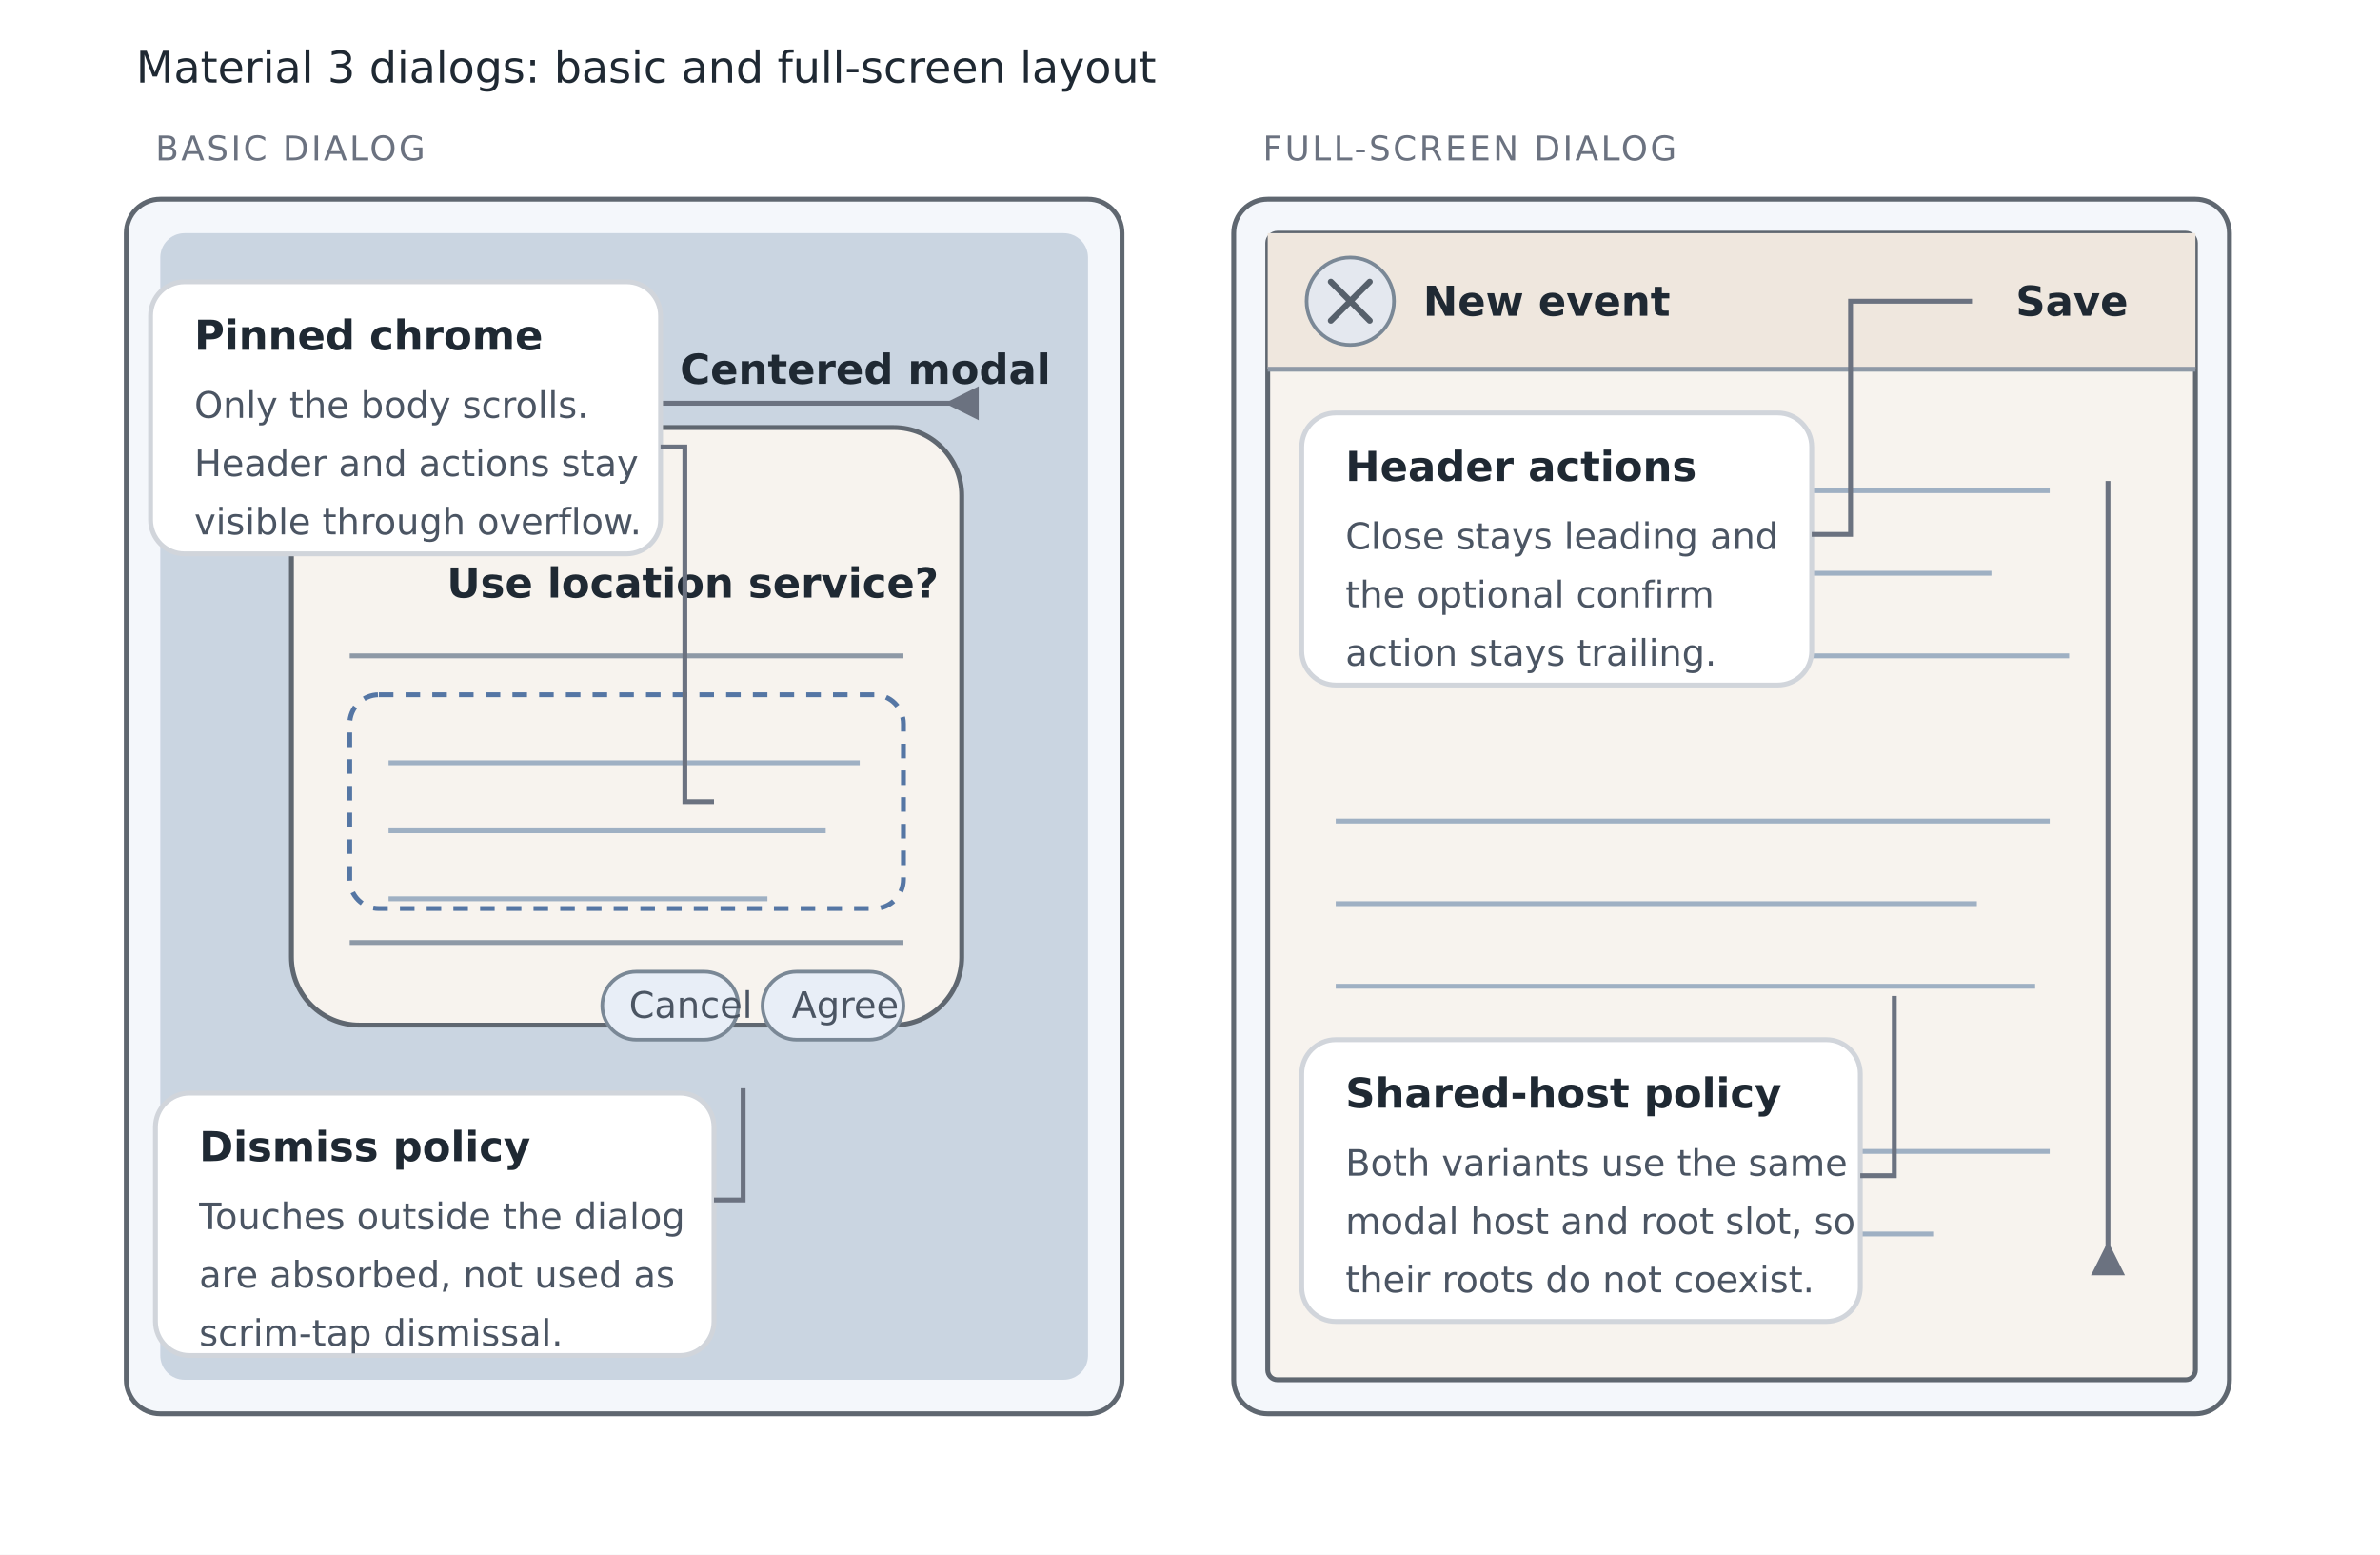
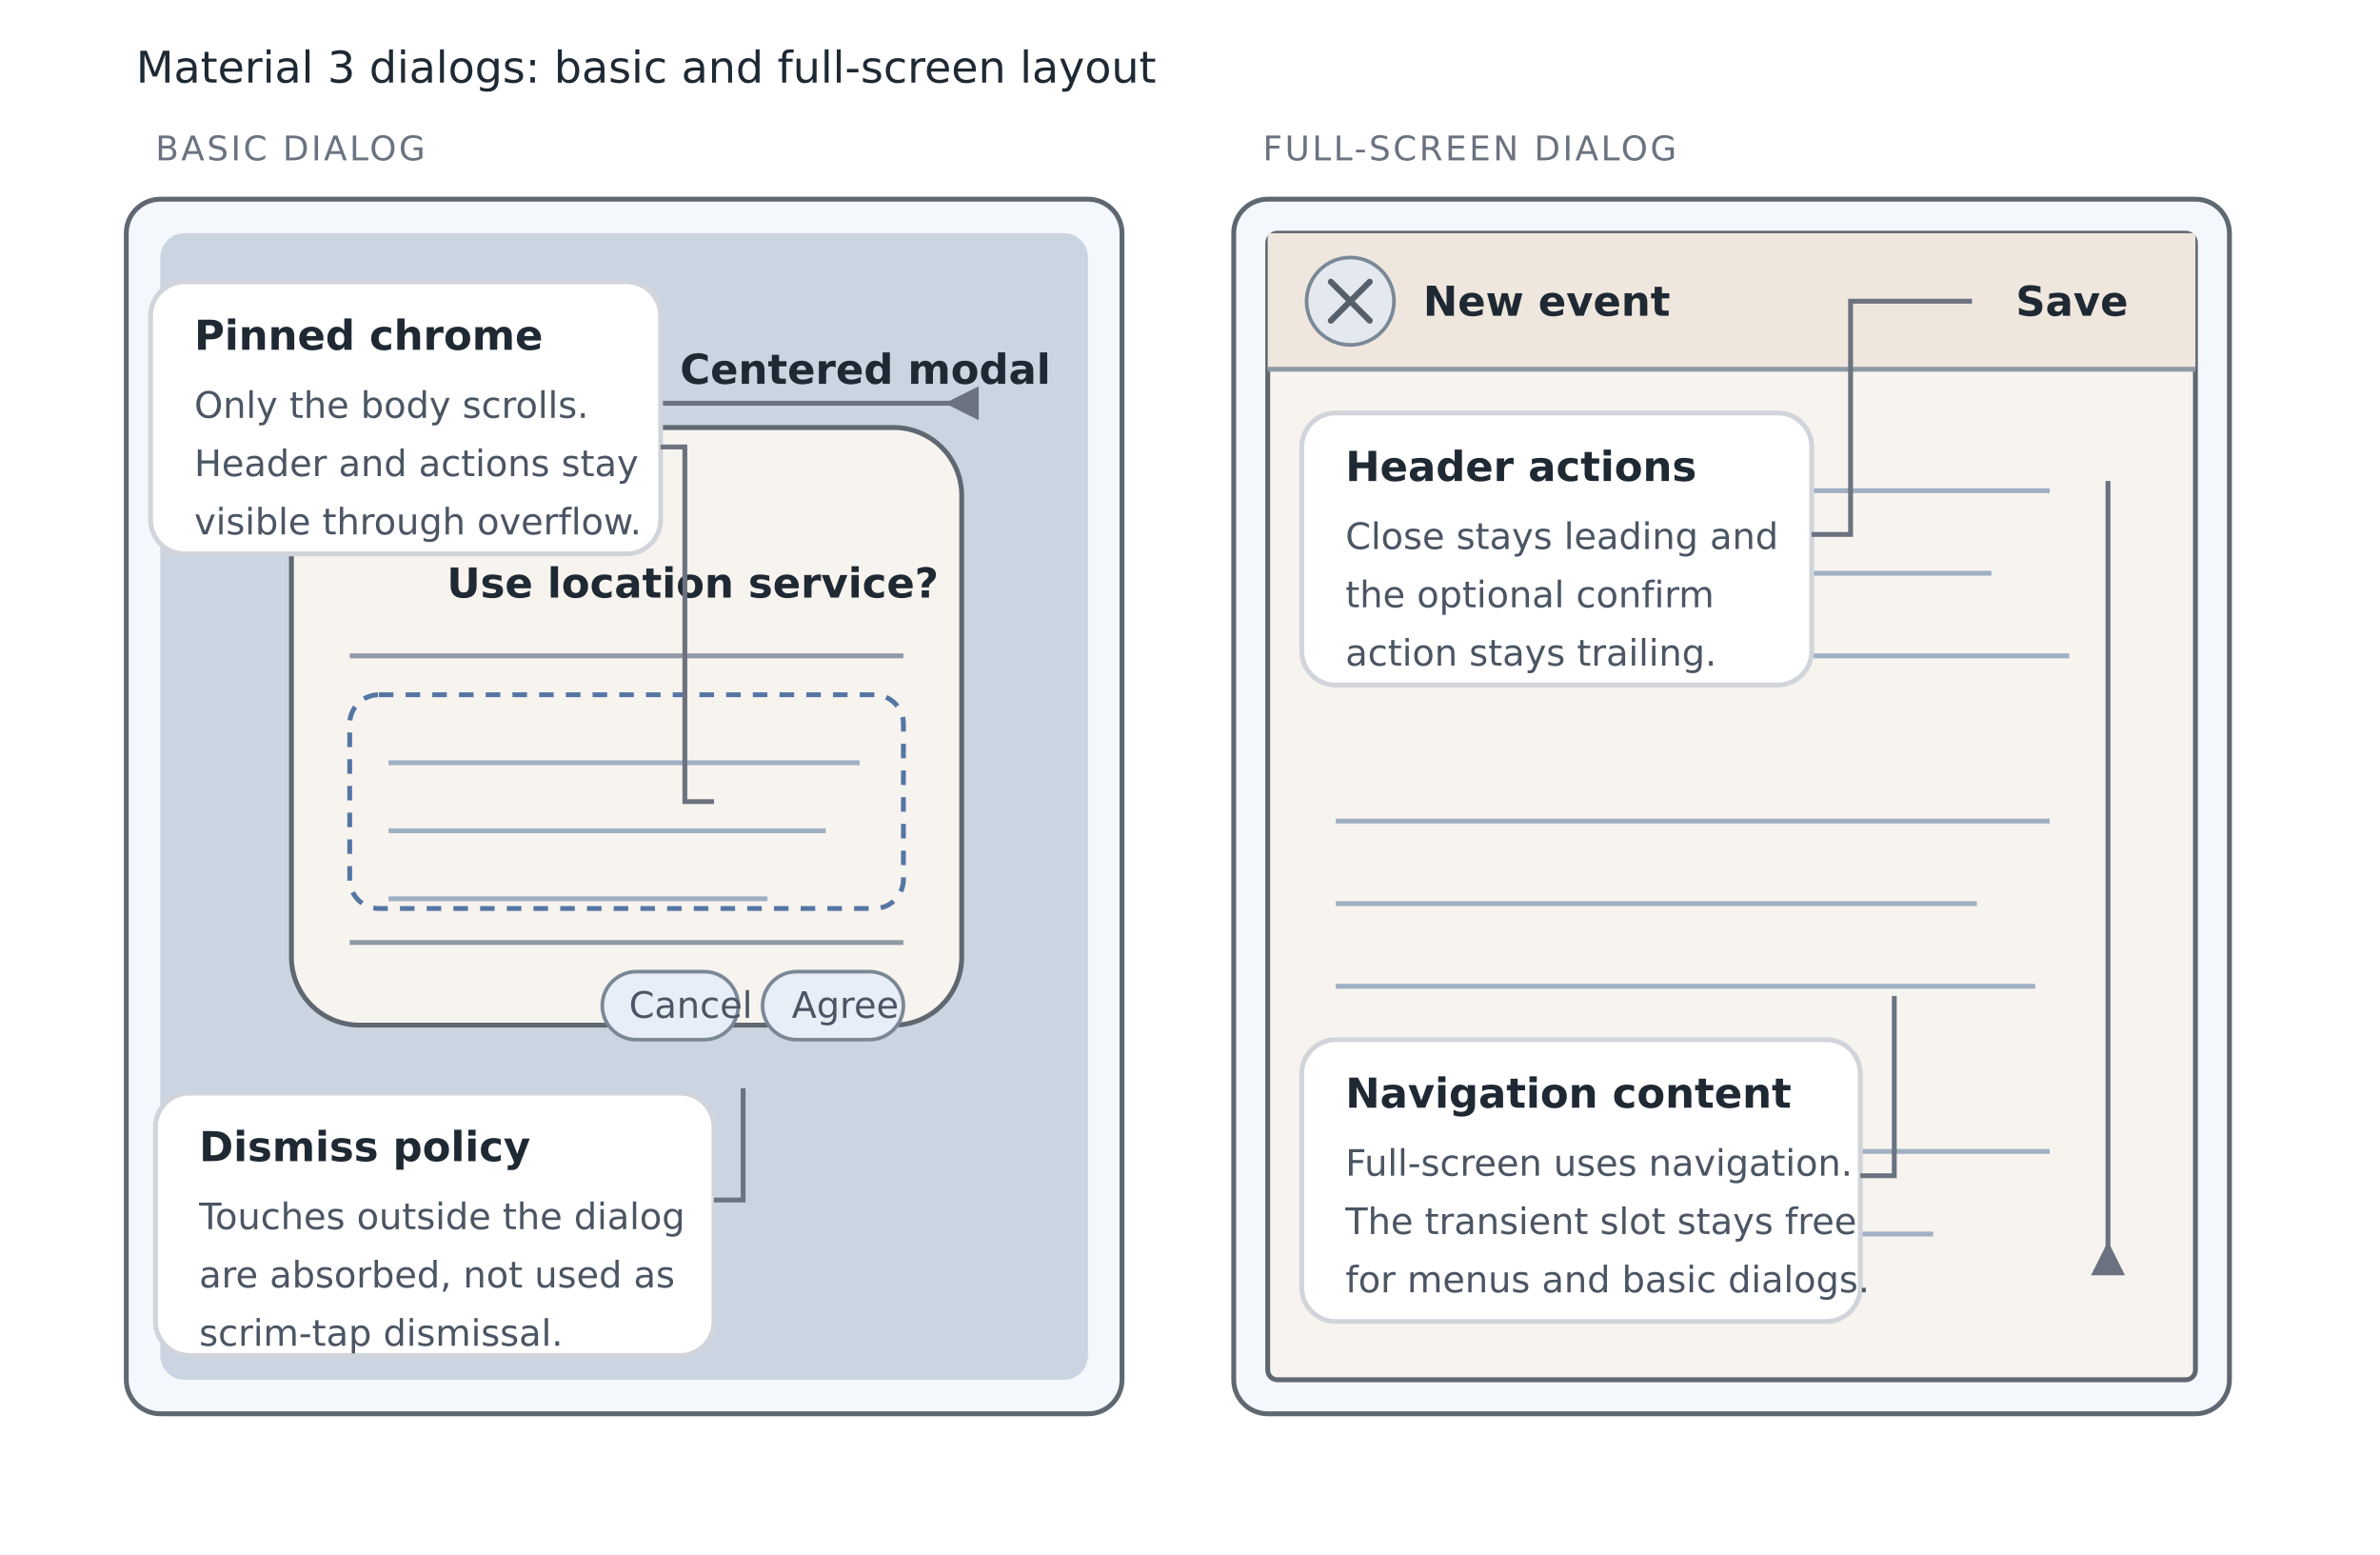
<svg xmlns="http://www.w3.org/2000/svg" viewBox="0 0 980 640" width="980" height="640">
  <defs>
    <marker id="arrow" viewBox="0 0 10 10" refX="5" refY="5" markerWidth="7" markerHeight="7" orient="auto-start-reverse">
      <path d="M 0 5 L 10 0 L 10 10 z" fill="#6b7280" />
    </marker>
    <style>
      text {
        font-family: "DejaVu Sans", Arial, sans-serif;
        fill: #1f2933;
        font-size: 18px;
      }
      .small { font-size: 15px; fill: #4b5563; }
      .section { font-size: 14px; letter-spacing: 1px; fill: #6b7280; }
      .title { font-size: 17px; font-weight: 700; }
      .window { fill: #f4f7fb; stroke: #5f6770; stroke-width: 2; }
      .body { fill: #dfe9f5; }
      .scrim { fill: #4b5563; opacity: 0.14; }
      .dialog { fill: #f7f3ee; stroke: #5f6770; stroke-width: 2; }
      .dialog-full { fill: #f7f3ee; stroke: #5f6770; stroke-width: 2; }
      .header { fill: #efe7de; }
      .action { fill: #e8eef7; stroke: #7a8896; stroke-width: 1.5; }
      .divider { stroke: #8e99a6; stroke-width: 2; }
      .content-line { stroke: #9fb0c3; stroke-width: 2; }
      .scroll-band { fill: none; stroke: #5576a4; stroke-width: 2; stroke-dasharray: 6 5; }
      .dim { stroke: #6b7280; stroke-width: 2; fill: none; marker-start: url(#arrow); marker-end: url(#arrow); }
      .leader { stroke: #6b7280; stroke-width: 2; fill: none; }
      .note { fill: #ffffff; stroke: #d1d5db; stroke-width: 2; }
    </style>
  </defs>
  <rect x="0" y="0" width="980" height="640" fill="#ffffff" />
  <text x="56" y="34">Material 3 dialogs: basic and full-screen layout</text>
  <text class="section" x="64" y="66">BASIC DIALOG</text>
  <rect class="window" x="52" y="82" width="410" height="500" rx="14" ry="14" />
  <rect class="body" x="66" y="96" width="382" height="472" rx="10" ry="10" />
  <rect class="scrim" x="66" y="96" width="382" height="472" rx="10" ry="10" />
  <rect class="dialog" x="120" y="176" width="276" height="246" rx="28" ry="28" />
  <circle cx="258" cy="214" r="12" fill="#6f6a85" />
  <text class="title" x="184" y="246">Use location service?</text>
  <line class="divider" x1="144" y1="270" x2="372" y2="270" />
  <rect class="scroll-band" x="144" y="286" width="228" height="88" rx="12" ry="12" />
  <line class="content-line" x1="160" y1="314" x2="354" y2="314" />
  <line class="content-line" x1="160" y1="342" x2="340" y2="342" />
  <line class="content-line" x1="160" y1="370" x2="316" y2="370" />
  <line class="divider" x1="144" y1="388" x2="372" y2="388" />
  <rect class="action" x="248" y="400" width="56" height="28" rx="14" ry="14" />
  <rect class="action" x="314" y="400" width="58" height="28" rx="14" ry="14" />
  <text class="small" x="259" y="419">Cancel</text>
  <text class="small" x="326" y="419">Agree</text>
  <text class="title" x="280" y="158">Centered modal</text>
  <line class="dim" x1="120" y1="166" x2="396" y2="166" />
  <rect class="note" x="62" y="116" width="210" height="112" rx="14" ry="14" />
  <text class="title" x="80" y="144">Pinned chrome</text>
  <text class="small" x="80" y="172">Only the body scrolls.</text>
  <text class="small" x="80" y="196">Header and actions stay</text>
  <text class="small" x="80" y="220">visible through overflow.</text>
  <path class="leader" d="M 272 184 H 282 V 330 H 294" />
  <rect class="note" x="64" y="450" width="230" height="108" rx="14" ry="14" />
  <text class="title" x="82" y="478">Dismiss policy</text>
  <text class="small" x="82" y="506">Touches outside the dialog</text>
  <text class="small" x="82" y="530">are absorbed, not used as</text>
  <text class="small" x="82" y="554">scrim-tap dismissal.</text>
  <path class="leader" d="M 294 494 H 306 V 448" />
  <text class="section" x="520" y="66">FULL-SCREEN DIALOG</text>
  <rect class="window" x="508" y="82" width="410" height="500" rx="14" ry="14" />
  <rect class="dialog-full" x="522" y="96" width="382" height="472" rx="4" ry="4" />
  <rect class="header" x="522" y="96" width="382" height="56" />
  <circle cx="556" cy="124" r="18" fill="#e4e8ef" stroke="#7a8896" stroke-width="1.5" />
  <path d="M 548 116 L 564 132 M 564 116 L 548 132" stroke="#56606b" stroke-width="2.5" stroke-linecap="round" />
  <text class="title" x="586" y="130">New event</text>
  <text class="title" x="830" y="130">Save</text>
  <line class="divider" x1="522" y1="152" x2="904" y2="152" />
  <line class="content-line" x1="550" y1="202" x2="844" y2="202" />
  <line class="content-line" x1="550" y1="236" x2="820" y2="236" />
  <line class="content-line" x1="550" y1="270" x2="852" y2="270" />
  <line class="content-line" x1="550" y1="338" x2="844" y2="338" />
  <line class="content-line" x1="550" y1="372" x2="814" y2="372" />
  <line class="content-line" x1="550" y1="406" x2="838" y2="406" />
  <line class="content-line" x1="550" y1="474" x2="844" y2="474" />
  <line class="content-line" x1="550" y1="508" x2="796" y2="508" />
  <path class="leader" d="M 868 198 V 518" stroke="#5576a4" stroke-width="2" marker-end="url(#arrow)" fill="none" />
  <rect class="note" x="536" y="170" width="210" height="112" rx="14" ry="14" />
  <text class="title" x="554" y="198">Header actions</text>
  <text class="small" x="554" y="226">Close stays leading and</text>
  <text class="small" x="554" y="250">the optional confirm</text>
  <text class="small" x="554" y="274">action stays trailing.</text>
  <path class="leader" d="M 746 220 H 762 V 124 H 812" />
  <rect class="note" x="536" y="428" width="230" height="116" rx="14" ry="14" />
-   <text class="title" x="554" y="456">Shared-host policy</text>
-   <text class="small" x="554" y="484">Both variants use the same</text>
-   <text class="small" x="554" y="508">modal host and root slot, so</text>
-   <text class="small" x="554" y="532">their roots do not coexist.</text>
+   <text class="title" x="554" y="456">Navigation content</text>
+   <text class="small" x="554" y="484">Full-screen uses navigation.</text>
+   <text class="small" x="554" y="508">The transient slot stays free</text>
+   <text class="small" x="554" y="532">for menus and basic dialogs.</text>
  <path class="leader" d="M 766 484 H 780 V 410" />
</svg>
